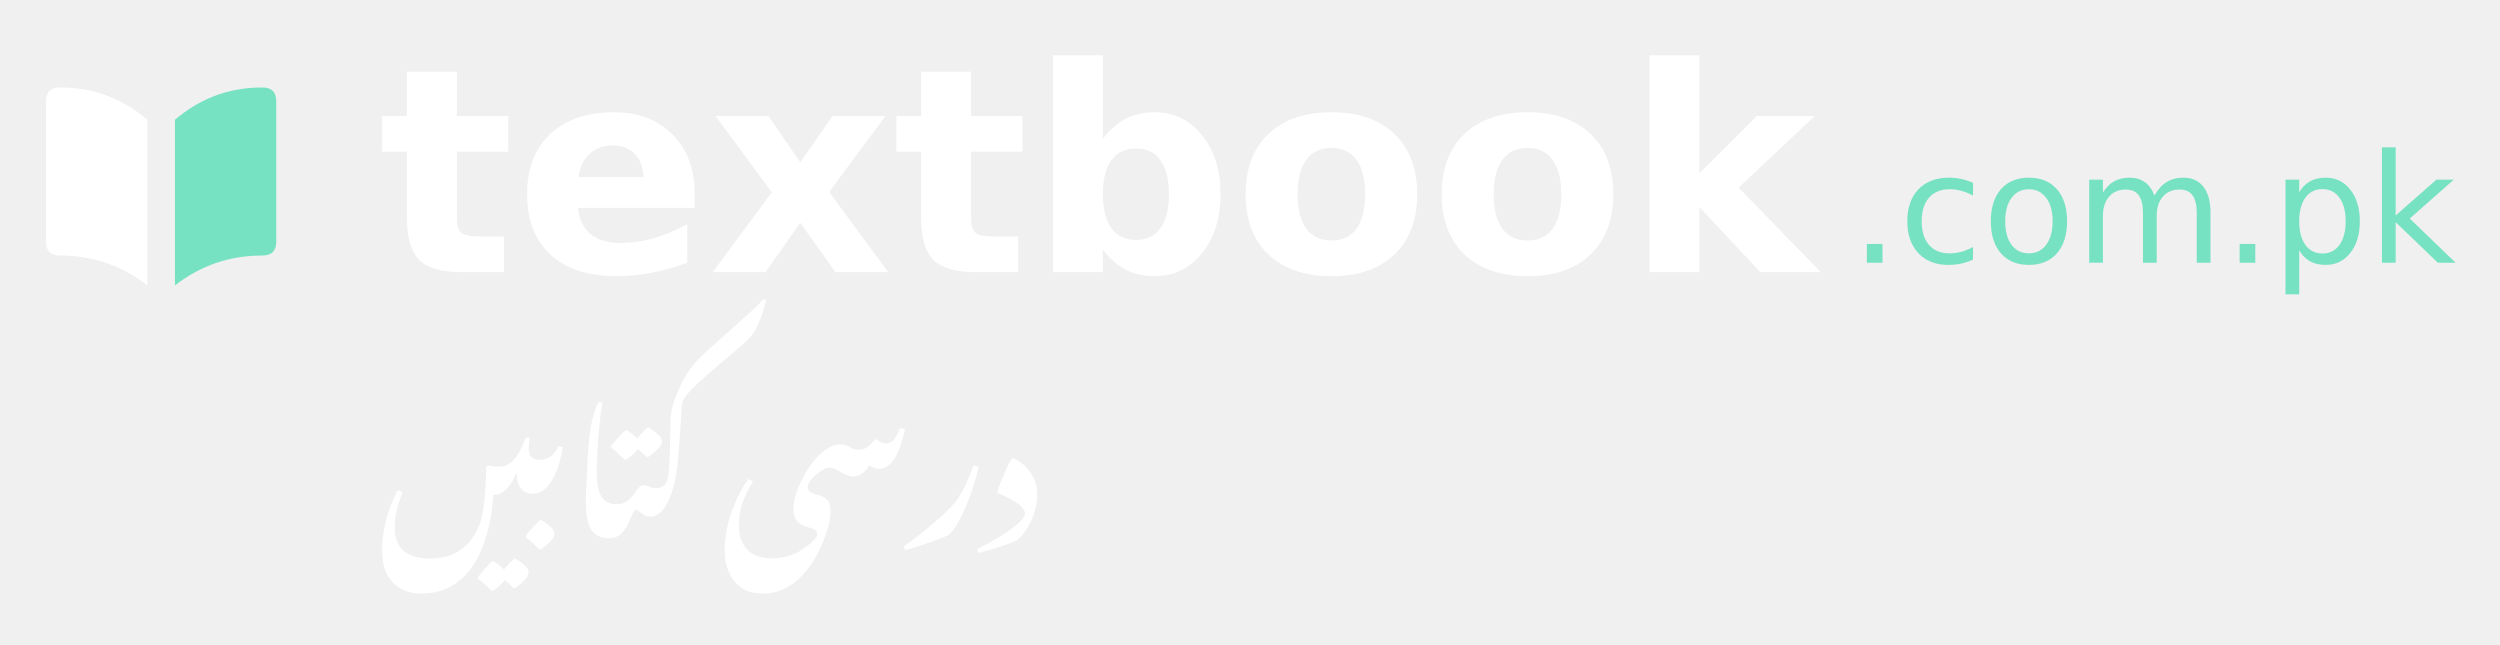
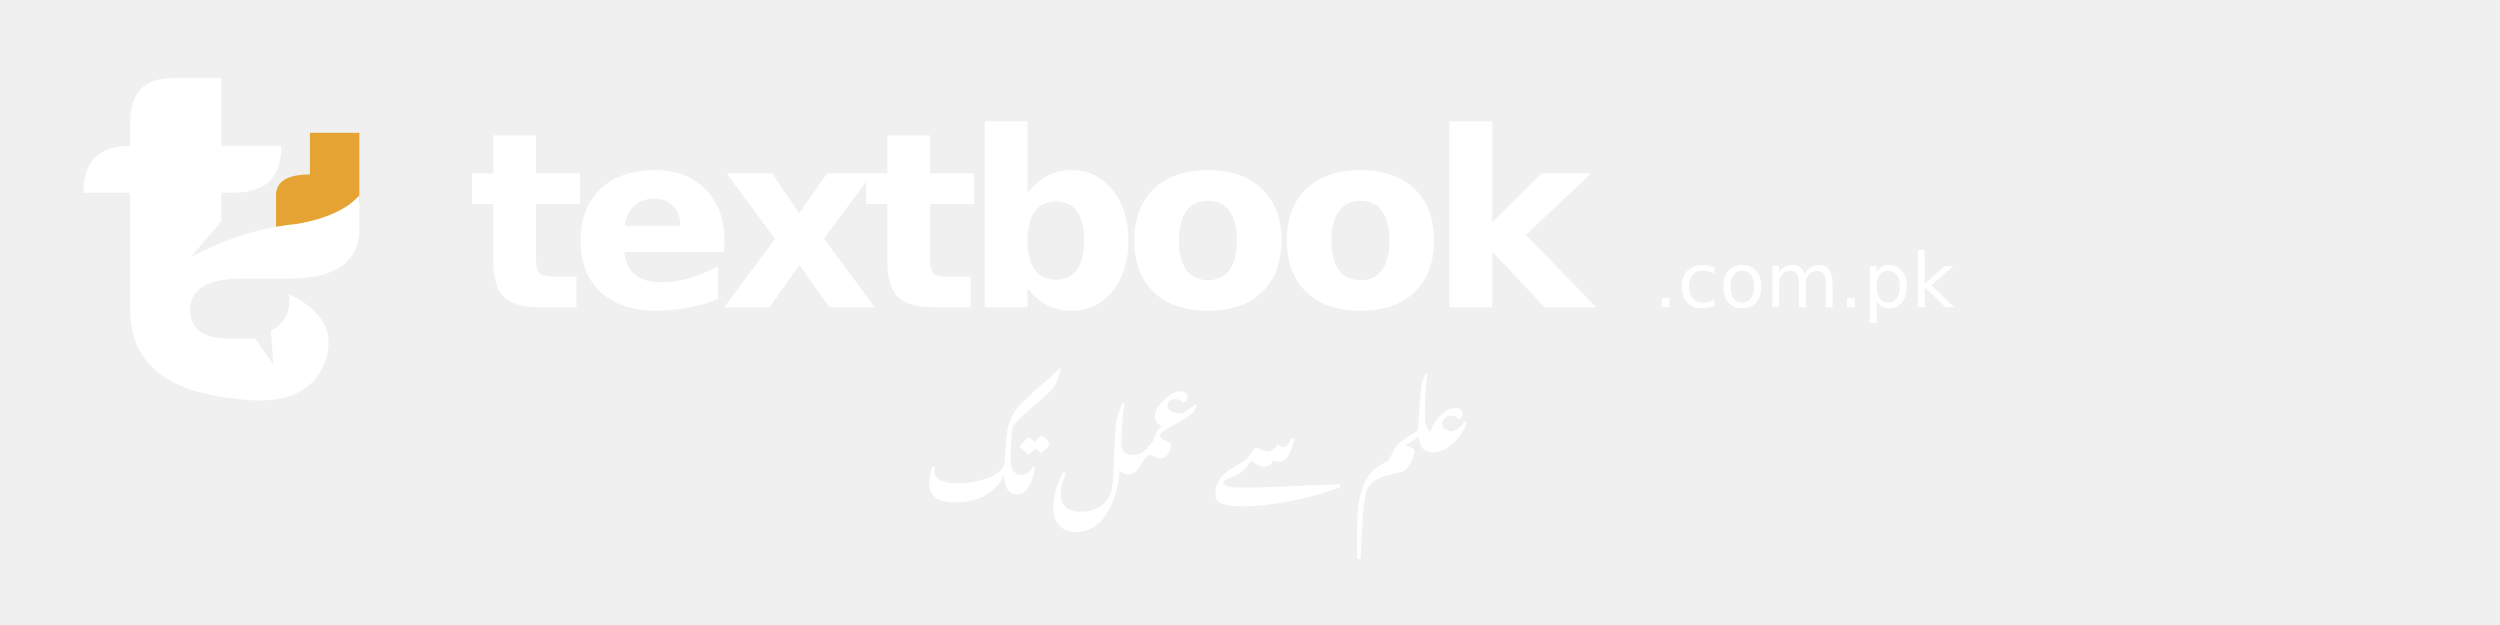
- <svg xmlns="http://www.w3.org/2000/svg" width="543" height="140" viewBox="0 0 543 140" role="img" aria-label="textbook.com.pk - درسی کتابیں">
-   <g transform="translate(3 9) scale(1)">
-     <path fill="#FFFFFF" d="M7 13Q7 10 10 10C18 10 24 12.8 29 17V53C23.5 48.7 17.2 46.5 10 46.5Q7 46.5 7 43.5Z" />
-     <path fill="#77E2C1" d="M35 17C40 12.8 46 10 54 10Q57 10 57 13V43.5Q57 46.5 54 46.5C46.8 46.5 40.5 48.7 35 53Z" />
+ <svg xmlns="http://www.w3.org/2000/svg" role="img" width="960" height="240" viewBox="0 0 960 240">
+   <g transform="translate(28 25)">
+     <path fill="#E5A333" d="M91 26 H110 V51 Q110 65 91 69 L78 71 V50 Q78 42 91 42Z" />
+     <path fill="#FFFFFF" d="M38 5 H57 V31 H80 Q80 49 62 49 H57 V60 L45 74 Q65 63 86 61 Q103 58 110 50 V64 Q109 82 83 82 H65 Q45 82 45 94 Q45 105 60 105 H70 L77 115 L76 102 Q84 98 83 88 Q104 98 96 116 Q88 132 62 128 Q22 124 22 94 V49 H4 Q4 31 22 31 V22 Q22 5 38 5Z" />
  </g>
-   <g fill="#FFFFFF" transform="translate(83 12) scale(1) translate(-20.8174 -42.8945)">
-     <path d="m 37.044,46.467 v 9.627 h 11.171 v 7.75 H 37.044 v 14.38 q 0,2.361 0.938,3.209 Q 38.921,82.25 41.706,82.25 h 5.57 V 90 h -9.294 q -6.418,0 -9.112,-2.664 -2.664,-2.694 -2.664,-9.112 V 63.844 h -5.389 v -7.75 h 5.389 V 46.467 Z M 88.69,72.956 v 3.088 H 63.352 q 0.394,3.814 2.755,5.722 2.361,1.907 6.6,1.907 3.421,0 6.993,-0.999 3.603,-1.029 7.387,-3.088 v 8.355 q -3.845,1.453 -7.689,2.18 -3.845,0.757 -7.689,0.757 -9.203,0 -14.319,-4.662 -5.086,-4.692 -5.086,-13.139 0,-8.295 4.995,-13.048 5.025,-4.753 13.805,-4.753 7.992,0 12.775,4.813 4.813,4.813 4.813,12.866 z M 77.55,69.354 q 0,-3.088 -1.816,-4.965 -1.786,-1.907 -4.692,-1.907 -3.148,0 -5.116,1.786 -1.968,1.756 -2.452,5.086 z M 105.462,72.653 93.231,56.094 h 11.474 l 6.933,10.051 7.023,-10.051 h 11.474 L 117.904,72.593 130.74,90 H 119.267 L 111.638,79.283 104.1,90 H 92.626 Z m 43.261,-26.187 v 9.627 h 11.171 v 7.75 h -11.171 v 14.38 q 0,2.361 0.938,3.209 0.938,0.817 3.724,0.817 h 5.57 V 90 h -9.294 q -6.418,0 -9.112,-2.664 -2.664,-2.694 -2.664,-9.112 V 63.844 h -5.389 v -7.75 h 5.389 v -9.627 z m 35.844,36.54 q 3.481,0 5.298,-2.543 1.847,-2.543 1.847,-7.387 0,-4.844 -1.847,-7.387 -1.816,-2.543 -5.298,-2.543 -3.481,0 -5.358,2.573 -1.847,2.543 -1.847,7.356 0,4.813 1.847,7.387 1.877,2.543 5.358,2.543 z m -7.205,-21.948 q 2.24,-2.967 4.965,-4.359 2.725,-1.423 6.267,-1.423 6.267,0 10.293,4.995 4.026,4.965 4.026,12.806 0,7.841 -4.026,12.836 -4.026,4.965 -10.293,4.965 -3.542,0 -6.267,-1.393 -2.725,-1.423 -4.965,-4.39 V 90 H 166.523 V 42.895 h 10.838 z m 49.679,1.968 q -3.603,0 -5.51,2.604 -1.877,2.573 -1.877,7.447 0,4.874 1.877,7.478 1.907,2.573 5.51,2.573 3.542,0 5.419,-2.573 1.877,-2.604 1.877,-7.478 0,-4.874 -1.877,-7.447 -1.877,-2.604 -5.419,-2.604 z m 0,-7.75 q 8.749,0 13.653,4.723 4.935,4.723 4.935,13.078 0,8.355 -4.935,13.078 -4.904,4.723 -13.653,4.723 -8.779,0 -13.744,-4.723 -4.935,-4.723 -4.935,-13.078 0,-8.355 4.935,-13.078 4.965,-4.723 13.744,-4.723 z m 42.595,7.75 q -3.603,0 -5.51,2.604 -1.877,2.573 -1.877,7.447 0,4.874 1.877,7.478 1.907,2.573 5.51,2.573 3.542,0 5.419,-2.573 1.877,-2.604 1.877,-7.478 0,-4.874 -1.877,-7.447 -1.877,-2.604 -5.419,-2.604 z m 0,-7.75 q 8.749,0 13.653,4.723 4.935,4.723 4.935,13.078 0,8.355 -4.935,13.078 -4.904,4.723 -13.653,4.723 -8.779,0 -13.744,-4.723 -4.935,-4.723 -4.935,-13.078 0,-8.355 4.935,-13.078 4.965,-4.723 13.744,-4.723 z m 26.459,-12.382 h 10.838 V 68.536 L 319.404,56.094 h 12.594 L 315.438,71.654 333.3,90 H 320.161 L 306.932,75.862 V 90 h -10.838 z" />
-   </g>
-   <g fill="#77E2C1" transform="translate(405.482 32) scale(1) translate(-23.5288 -129.928)">
-     <path d="m 23.529,150.907 h 3.4 V 155 H 23.529 Z M 46.587,137.646 v 2.771 q -1.257,-0.693 -2.53,-1.031 -1.257,-0.354 -2.546,-0.354 -2.884,0 -4.479,1.837 -1.595,1.821 -1.595,5.124 0,3.303 1.595,5.14 1.595,1.821 4.479,1.821 1.289,0 2.546,-0.338 1.273,-0.354 2.53,-1.047 v 2.739 q -1.241,0.58 -2.578,0.87 -1.321,0.29 -2.82,0.29 -4.077,0 -6.478,-2.562 -2.401,-2.562 -2.401,-6.913 0,-4.415 2.417,-6.945 2.433,-2.53 6.655,-2.53 1.37,0 2.675,0.29 1.305,0.274 2.53,0.838 z m 12.149,1.386 q -2.385,0 -3.771,1.869 -1.386,1.853 -1.386,5.092 0,3.239 1.37,5.108 1.386,1.853 3.787,1.853 2.369,0 3.754,-1.869 1.386,-1.869 1.386,-5.092 0,-3.207 -1.386,-5.076 -1.386,-1.885 -3.754,-1.885 z m 0,-2.514 q 3.867,0 6.075,2.514 2.208,2.514 2.208,6.961 0,4.431 -2.208,6.961 -2.208,2.514 -6.075,2.514 -3.883,0 -6.091,-2.514 -2.191,-2.53 -2.191,-6.961 0,-4.447 2.191,-6.961 2.208,-2.514 6.091,-2.514 z m 27.248,3.899 q 1.112,-1.998 2.659,-2.949 1.547,-0.951 3.642,-0.951 2.82,0 4.351,1.982 1.531,1.966 1.531,5.607 V 155 H 95.185 v -10.796 q 0,-2.594 -0.918,-3.851 -0.918,-1.257 -2.804,-1.257 -2.304,0 -3.642,1.531 -1.337,1.531 -1.337,4.173 V 155 h -2.981 v -10.796 q 0,-2.61 -0.918,-3.851 -0.918,-1.257 -2.836,-1.257 -2.272,0 -3.609,1.547 -1.337,1.531 -1.337,4.157 V 155 h -2.981 v -18.047 h 2.981 v 2.804 q 1.015,-1.66 2.433,-2.449 1.418,-0.79 3.368,-0.79 1.966,0 3.335,0.999 1.386,0.999 2.046,2.9 z m 18.514,10.49 h 3.4 V 155 h -3.4 z m 12.939,1.386 v 9.571 h -2.981 v -24.911 h 2.981 v 2.739 q 0.935,-1.611 2.353,-2.385 1.434,-0.79 3.416,-0.79 3.287,0 5.333,2.61 2.062,2.61 2.062,6.864 0,4.254 -2.062,6.864 -2.046,2.61 -5.333,2.61 -1.982,0 -3.416,-0.773 -1.418,-0.79 -2.353,-2.401 z m 10.087,-6.3 q 0,-3.271 -1.354,-5.124 -1.337,-1.869 -3.69,-1.869 -2.353,0 -3.706,1.869 -1.337,1.853 -1.337,5.124 0,3.271 1.337,5.14 1.354,1.853 3.706,1.853 2.353,0 3.69,-1.853 1.354,-1.869 1.354,-5.14 z m 7.879,-16.065 h 2.981 v 14.808 l 8.846,-7.783 h 3.787 l -9.571,8.443 9.974,9.604 h -3.867 l -9.168,-8.814 V 155 h -2.981 z" />
-   </g>
-   <g fill="#FFFFFF" transform="translate(83 65) scale(0.72) translate(-20.81 -162.91)">
-     <path d="m 200.63,239.455 -0.36,-1.125 q 6.975,-3.6 10.71,-6.39 3.78,-2.835 3.78,-4.545 0,-0.54 -0.765,-1.485 -0.765,-0.945 -2.61,-2.115 -1.845,-1.215 -5.04,-2.52 0.315,-1.125 0.855,-2.61 0.585,-1.53 1.26,-3.06 0.675,-1.575 1.305,-2.835 0.63,-1.26 1.08,-1.845 h 0.63 q 3.06,1.575 4.995,4.365 1.935,2.745 1.935,6.705 0,2.52 -0.72,4.86 -0.675,2.295 -1.755,4.185 -1.035,1.89 -2.16,3.15 -1.08,1.26 -1.935,1.665 -1.125,0.54 -4.185,1.575 -3.015,1.035 -7.02,2.025 z m -22.095,-0.855 -0.36,-1.125 q 1.215,-0.855 2.97,-2.205 1.8,-1.305 3.78,-2.925 2.025,-1.665 3.915,-3.33 1.935,-1.71 3.42,-3.285 1.53,-1.575 2.295,-2.79 0.81,-1.35 1.395,-2.385 0.585,-1.035 1.035,-2.025 0.495,-1.035 0.99,-2.295 0.54,-1.305 1.215,-3.105 l 1.62,0.225 q -0.54,2.43 -1.485,5.445 -0.9,2.97 -2.115,5.895 -1.17,2.925 -2.52,5.355 -1.35,2.385 -2.7,3.69 -0.36,0.315 -1.575,0.855 -1.215,0.54 -2.88,1.125 -1.62,0.585 -3.375,1.17 -1.755,0.585 -3.285,1.035 -1.485,0.45 -2.34,0.675 z m -30.195,-19.755 q -0.99,0 -0.99,-0.855 0,-0.36 0.495,-1.395 0.495,-1.08 1.395,-2.475 0.945,-1.44 2.16,-2.88 1.215,-1.44 2.61,-2.52 2.655,-2.025 5.22,-2.025 1.44,0 2.655,0.81 1.215,0.81 2.7,0.81 1.575,0 2.745,-0.9 1.215,-0.9 2.07,-2.16 l 0.675,-0.045 q 0.9,0.675 1.485,0.945 0.63,0.225 1.26,0.225 1.44,0 2.385,-1.17 0.99,-1.17 1.8,-3.375 l 1.575,0.18 q -1.485,6.525 -3.42,9.27 -1.935,2.745 -4.365,2.745 -0.855,0 -1.665,-0.27 -0.81,-0.315 -1.35,-0.675 -1.26,1.935 -2.52,2.61 -1.26,0.675 -2.43,0.675 -0.9,0 -1.845,-0.36 -0.9,-0.36 -1.89,-0.99 -1.98,-1.305 -3.33,-1.305 -0.945,0 -2.16,0.72 -1.17,0.675 -2.16,1.62 -0.99,0.9 -1.485,1.62 -0.765,1.17 -1.62,1.17 z m -12.825,32.85 q -3.735,0 -6.3,-1.755 -2.52,-1.755 -3.825,-4.725 -1.26,-2.97 -1.26,-6.57 0,-3.33 0.81,-7.065 0.855,-3.735 2.43,-7.425 1.62,-3.735 3.915,-7.02 l 1.395,0.72 q -1.935,3.195 -3.105,6.3 -1.125,3.105 -1.125,7.065 0,2.88 0.855,4.77 0.855,1.89 2.295,3.015 1.44,1.125 3.15,1.575 1.755,0.495 3.51,0.495 5.535,0 9.675,-2.925 4.14,-2.925 4.14,-4.5 0,-1.26 -2.52,-1.89 -2.295,-0.585 -3.51,-1.89 -1.17,-1.35 -1.17,-3.645 0,-1.35 0.36,-3.06 0.405,-1.71 1.035,-3.285 0.63,-1.62 1.305,-2.655 0.72,-1.08 1.395,-1.08 1.08,0 1.08,0.9 0,0.585 -0.45,1.215 -0.405,0.585 -0.405,1.35 0,1.53 2.43,2.16 1.8,0.45 2.745,1.035 0.945,0.585 1.305,1.575 0.36,0.99 0.36,2.655 0,2.025 -0.72,4.725 -0.72,2.655 -2.205,5.985 -1.8,4.005 -4.41,7.155 -2.565,3.195 -5.895,4.995 -3.285,1.8 -7.29,1.8 z m -33.75,-23.22 q -1.8,0 -1.8,-3.6 0,-1.98 0.585,-3.06 0.54,-1.08 1.305,-1.485 0.81,-0.405 1.44,-0.405 1.305,0 2.25,-0.675 0.99,-0.675 1.215,-1.575 0.27,-1.035 0.405,-1.755 0.135,-0.765 0.225,-1.845 0.09,-1.08 0.135,-3.015 l 0.135,-4.545 q 0.09,-3.42 0.135,-6.615 0.09,-3.24 0.765,-5.265 1.575,-4.68 3.42,-7.965 1.845,-3.285 4.5,-5.94 1.26,-1.26 3.195,-3.015 1.98,-1.755 4.545,-4.05 3.375,-3.015 5.22,-4.68 1.89,-1.665 2.79,-2.475 0.9,-0.855 1.305,-1.26 l 2.34,-2.34 0.765,0.27 q -0.225,1.125 -0.675,2.565 -0.405,1.395 -0.945,2.835 -0.54,1.44 -1.125,2.61 -0.54,1.17 -0.99,1.8 -0.45,0.585 -1.08,1.305 -0.585,0.675 -1.395,1.44 -1.17,1.125 -2.88,2.61 -1.71,1.44 -3.555,2.97 -1.8,1.53 -3.375,2.88 -3.195,2.745 -5.085,4.545 -1.845,1.755 -2.79,2.925 -0.9,1.17 -1.215,2.025 -0.315,0.81 -0.36,1.71 -0.225,4.05 -0.495,8.1 -0.27,4.05 -0.63,8.1 -0.225,2.88 -0.855,5.895 -0.63,2.97 -1.665,5.445 -1.035,2.475 -2.475,4.005 -1.44,1.53 -3.285,1.53 z M 89.3,235 q -0.855,0 -1.26,-0.675 -0.45,-0.72 -0.585,-1.755 -0.135,-1.08 -0.135,-2.115 0,-2.205 0.63,-3.42 0.585,-1.26 1.575,-1.755 0.99,-0.54 2.025,-0.54 1.845,0 3.06,-0.855 1.26,-0.9 2.25,-2.295 l 0.765,-1.08 q 0.54,-0.765 0.945,-1.125 0.45,-0.36 1.125,-0.36 0.855,0 1.8,0.45 0.945,0.45 1.8,0.45 1.8,0 1.8,3.6 0,2.475 -0.945,3.735 -0.9,1.215 -2.385,1.215 -1.035,0 -1.89,-0.45 -0.855,-0.495 -2.025,-1.44 -0.225,-0.18 -0.495,-0.18 -0.54,0 -1.71,2.835 -1.125,2.79 -2.61,4.275 -1.485,1.485 -3.735,1.485 z m 4.725,-23.67 q -1.08,-1.08 -1.755,-1.665 -0.675,-0.63 -1.17,-1.08 -0.54,-0.45 -1.215,-0.9 v -0.45 q 0.315,-0.495 0.9,-1.215 0.585,-0.72 1.305,-1.44 0.675,-0.765 1.26,-1.35 0.585,-0.585 0.855,-0.765 h 0.45 q 1.17,0.72 1.89,1.35 0.72,0.585 1.17,1.08 0.945,-1.125 1.845,-2.025 0.9,-0.945 1.305,-1.215 h 0.45 q 1.845,1.17 2.835,2.115 1.035,0.945 1.035,2.025 0,1.125 -1.305,2.385 -1.26,1.26 -2.835,2.34 h -0.36 q -0.945,-0.9 -1.575,-1.44 -0.585,-0.585 -1.125,-1.035 -0.99,1.53 -3.6,3.285 z M 89.3,235 q -3.69,0 -5.355,-2.475 -1.665,-2.52 -1.665,-8.235 0,-1.08 0,-2.16 0.045,-1.08 0.09,-2.43 0.09,-1.395 0.18,-3.285 0.09,-1.935 0.225,-4.68 0.18,-3.735 0.495,-6.75 0.315,-3.06 0.945,-5.76 0.675,-2.7 1.89,-5.4 l 1.17,0.315 q -0.225,1.035 -0.54,3.24 -0.27,2.205 -0.54,5.13 -0.27,2.88 -0.45,6.165 -0.18,3.285 -0.18,6.48 0,5.04 1.44,7.335 1.44,2.25 4.5,2.25 1.08,0 1.53,1.17 0.45,1.125 0.45,3.195 0,2.655 -1.035,4.275 -1.035,1.62 -3.15,1.62 z M 66.125,221.59 q -0.855,0 -1.44,-1.035 -0.585,-1.035 -0.585,-3.51 0,-2.52 1.08,-4.095 1.035,-1.62 3.15,-1.62 1.845,0 3.33,-0.99 1.485,-1.035 2.34,-3.105 l 1.26,0.27 q -0.36,2.79 -1.17,5.31 -0.765,2.52 -1.935,4.5 -1.125,1.98 -2.655,3.15 -1.53,1.125 -3.375,1.125 z m 2.16,16.83 q -1.125,-1.125 -1.8,-1.755 -0.675,-0.585 -1.17,-1.035 -0.495,-0.405 -1.17,-0.855 v -0.45 q 0.315,-0.495 0.9,-1.215 0.585,-0.72 1.305,-1.485 0.675,-0.72 1.26,-1.305 0.585,-0.585 0.855,-0.765 h 0.45 q 1.845,1.17 2.835,2.115 1.035,0.945 1.035,2.025 0,1.125 -1.305,2.385 -1.26,1.26 -2.835,2.34 z M 54.47,221.95 q -0.315,0 -0.945,-0.18 -0.675,-0.18 -0.675,-0.45 v -5.67 q 0,-0.945 0.72,-1.575 0.72,-0.675 2.43,-0.675 2.565,0 4.32,-1.845 1.8,-1.89 3.375,-5.85 0.135,-0.315 0.225,-0.585 0.135,-0.27 0.315,-0.54 l 1.125,0.225 q -0.18,1.215 -0.27,1.89 -0.045,0.63 -0.045,1.08 0,1.89 0.765,2.745 0.765,0.81 2.52,0.81 2.025,0 2.025,4.68 0,2.115 -0.72,3.375 -0.675,1.215 -1.665,1.71 -0.945,0.495 -1.845,0.495 -1.98,0 -3.33,-1.485 -1.35,-1.485 -1.35,-4.14 v -0.945 q -1.395,3.465 -3.195,5.175 -1.8,1.755 -3.78,1.755 z M 53.84,250.885 q -1.125,-1.125 -1.8,-1.755 -0.675,-0.585 -1.17,-1.035 -0.495,-0.405 -1.17,-0.855 v -0.45 q 0.315,-0.495 0.9,-1.215 0.585,-0.72 1.305,-1.485 0.675,-0.72 1.26,-1.305 0.585,-0.585 0.855,-0.765 h 0.45 q 1.17,0.72 1.89,1.305 0.72,0.63 1.17,1.125 0.945,-1.125 1.845,-2.07 0.9,-0.9 1.305,-1.17 h 0.45 q 1.845,1.17 2.835,2.115 1.035,0.945 1.035,2.025 0,1.125 -1.305,2.385 -1.26,1.26 -2.835,2.34 h -0.36 q -0.945,-0.9 -1.575,-1.485 -0.585,-0.54 -1.125,-0.99 -0.99,1.53 -3.6,3.285 z m -21.24,0.81 q -5.4,0 -8.595,-3.375 -3.195,-3.33 -3.195,-9.585 0,-4.23 1.08,-8.82 1.125,-4.59 3.6,-9.36 l 1.53,0.495 q -1.35,3.195 -1.89,5.85 -0.54,2.61 -0.54,4.725 0,3.42 1.305,5.49 1.305,2.115 3.69,3.06 2.43,0.945 5.625,0.945 4.05,0 7.02,-1.35 2.97,-1.35 4.95,-3.735 2.025,-2.385 3.105,-5.445 1.71,-4.95 1.935,-17.28 l 1.035,-0.27 q 1.215,0.36 2.745,0.36 0.99,0 1.395,1.035 0.405,0.99 0.405,2.565 0,2.34 -0.855,3.645 -0.81,1.305 -2.25,1.305 h -0.36 q -0.18,3.375 -0.81,6.93 -0.63,3.555 -1.755,6.93 -1.125,3.42 -2.835,6.3 -1.665,2.925 -4.05,5.04 -2.475,2.205 -5.535,3.375 -3.06,1.17 -6.75,1.17 z" />
-   </g>
+   <path d="M 205.841,51.998 V 66.594 h 16.937 v 11.75 h -16.937 v 21.802 q 0,3.58 1.423,4.865 1.423,1.239 5.646,1.239 h 8.445 V 118 h -14.091 q -9.73,0 -13.815,-4.039 -4.039,-4.085 -4.039,-13.815 V 78.344 h -8.17 v -11.75 h 8.17 V 51.998 Z m 72.303,40.161 v 4.682 h -38.417 q 0.597,5.783 4.177,8.675 3.58,2.892 10.006,2.892 5.187,0 10.603,-1.515 5.462,-1.561 11.199,-4.682 v 12.668 q -5.829,2.203 -11.658,3.305 -5.829,1.147 -11.658,1.147 -13.953,0 -21.71,-7.068 -7.711,-7.114 -7.711,-19.92 0,-12.576 7.573,-19.782 7.619,-7.206 20.93,-7.206 12.117,0 19.369,7.298 7.298,7.298 7.298,19.507 z m -16.891,-5.462 q 0,-4.682 -2.754,-7.527 -2.708,-2.892 -7.114,-2.892 -4.773,0 -7.757,2.708 -2.983,2.662 -3.718,7.711 z m 36.318,5.003 -18.543,-25.106 h 17.396 l 10.511,15.238 10.648,-15.238 h 17.396 L 316.436,91.608 335.896,118 h -17.395 L 306.935,101.752 295.506,118 H 278.11 Z M 357.16,51.998 V 66.594 h 16.937 v 11.75 h -16.937 v 21.802 q 0,3.58 1.423,4.865 1.423,1.239 5.646,1.239 h 8.445 V 118 h -14.091 q -9.73,0 -13.815,-4.039 -4.039,-4.085 -4.039,-13.815 V 78.344 h -8.17 v -11.75 h 8.17 V 51.998 Z m 48.344,55.399 q 5.278,0 8.032,-3.855 2.8,-3.855 2.8,-11.199 0,-7.344 -2.8,-11.199 -2.754,-3.855 -8.032,-3.855 -5.278,0 -8.124,3.901 -2.8,3.855 -2.8,11.153 0,7.298 2.8,11.199 2.846,3.855 8.124,3.855 z M 394.58,74.121 q 3.396,-4.498 7.527,-6.609 4.131,-2.157 9.501,-2.157 9.501,0 15.605,7.573 6.104,7.527 6.104,19.415 0,11.888 -6.104,19.461 -6.104,7.527 -15.605,7.527 -5.37,0 -9.501,-2.111 -4.131,-2.157 -7.527,-6.655 V 118 H 378.148 V 46.582 h 16.432 z m 69.319,2.983 q -5.462,0 -8.354,3.947 -2.846,3.901 -2.846,11.291 0,7.39 2.846,11.337 2.892,3.901 8.354,3.901 5.37,0 8.216,-3.901 2.846,-3.947 2.846,-11.337 0,-7.39 -2.846,-11.291 -2.846,-3.947 -8.216,-3.947 z m 0,-11.75 q 13.265,0 20.7,7.16 7.481,7.16 7.481,19.828 0,12.668 -7.481,19.828 -7.436,7.16 -20.7,7.16 -13.311,0 -20.838,-7.16 -7.481,-7.16 -7.481,-19.828 0,-12.668 7.481,-19.828 7.527,-7.16 20.838,-7.16 z m 58.579,11.75 q -5.462,0 -8.354,3.947 -2.846,3.901 -2.846,11.291 0,7.39 2.846,11.337 2.892,3.901 8.354,3.901 5.37,0 8.216,-3.901 2.846,-3.947 2.846,-11.337 0,-7.39 -2.846,-11.291 -2.846,-3.947 -8.216,-3.947 z m 0,-11.75 q 13.265,0 20.7,7.16 7.481,7.16 7.481,19.828 0,12.668 -7.481,19.828 -7.436,7.16 -20.7,7.16 -13.311,0 -20.838,-7.16 -7.481,-7.16 -7.481,-19.828 0,-12.668 7.481,-19.828 7.527,-7.16 20.838,-7.16 z m 34.115,-18.772 h 16.432 V 85.458 L 591.936,66.594 H 611.029 L 585.923,90.186 613.003,118 H 593.083 L 573.025,96.565 V 118 h -16.432 z" style="font-weight:bold;font-size:94px;font-family:'DejaVu Sans';letter-spacing:-6;fill:#ffffff" aria-label="textbook" />
+   <path d="m 638.101,114.403 h 2.988 V 118 h -2.988 z m 20.263,-11.654 v 2.436 q -1.104,-0.609 -2.223,-0.906 -1.104,-0.312 -2.237,-0.312 -2.535,0 -3.937,1.614 -1.402,1.6 -1.402,4.503 0,2.903 1.402,4.517 1.402,1.6 3.937,1.6 1.133,0 2.237,-0.297 1.119,-0.312 2.223,-0.92 v 2.407 q -1.09,0.51 -2.266,0.765 -1.161,0.255 -2.478,0.255 -3.583,0 -5.692,-2.251 -2.11,-2.251 -2.11,-6.075 0,-3.88 2.124,-6.103 2.138,-2.223 5.848,-2.223 1.204,0 2.351,0.255 1.147,0.241 2.223,0.736 z m 10.677,1.218 q -2.096,0 -3.313,1.643 -1.218,1.628 -1.218,4.475 0,2.846 1.204,4.489 1.218,1.628 3.328,1.628 2.082,0 3.299,-1.643 1.218,-1.643 1.218,-4.475 0,-2.818 -1.218,-4.46 -1.218,-1.657 -3.299,-1.657 z m 0,-2.209 q 3.398,0 5.338,2.209 1.94,2.209 1.94,6.117 0,3.894 -1.94,6.117 -1.94,2.209 -5.338,2.209 -3.413,0 -5.353,-2.209 -1.926,-2.223 -1.926,-6.117 0,-3.908 1.926,-6.117 1.94,-2.209 5.353,-2.209 z m 23.945,3.427 q 0.977,-1.756 2.336,-2.591 1.359,-0.835 3.2,-0.835 2.478,0 3.823,1.742 1.345,1.728 1.345,4.928 V 118 h -2.62 v -9.487 q 0,-2.28 -0.807,-3.384 -0.807,-1.104 -2.464,-1.104 -2.025,0 -3.2,1.345 -1.175,1.345 -1.175,3.667 V 118 h -2.62 v -9.487 q 0,-2.294 -0.807,-3.384 -0.807,-1.104 -2.492,-1.104 -1.997,0 -3.172,1.359 -1.175,1.345 -1.175,3.653 V 118 h -2.62 v -15.859 h 2.62 v 2.464 q 0.892,-1.458 2.138,-2.152 1.246,-0.694 2.959,-0.694 1.728,0 2.931,0.878 1.218,0.878 1.798,2.549 z m 16.27,9.218 h 2.988 V 118 h -2.988 z m 11.371,1.218 v 8.411 h -2.62 v -21.892 h 2.62 v 2.407 q 0.821,-1.416 2.067,-2.096 1.26,-0.694 3.002,-0.694 2.889,0 4.687,2.294 1.812,2.294 1.812,6.032 0,3.738 -1.812,6.032 -1.798,2.294 -4.687,2.294 -1.742,0 -3.002,-0.68 -1.246,-0.694 -2.067,-2.11 z m 8.864,-5.537 q 0,-2.875 -1.189,-4.503 -1.175,-1.643 -3.243,-1.643 -2.067,0 -3.257,1.643 -1.175,1.628 -1.175,4.503 0,2.875 1.175,4.517 1.189,1.628 3.257,1.628 2.067,0 3.243,-1.628 1.189,-1.643 1.189,-4.517 z m 6.924,-14.118 h 2.62 v 13.013 l 7.774,-6.839 h 3.328 l -8.411,7.42 8.765,8.439 h -3.398 l -8.057,-7.746 V 118 h -2.62 z" style="font-size:29px;font-family:'DejaVu Sans';fill:#ffffff" aria-label=".com.pk" />
+   <path d="m 549.842,173.718 q -0.693,0 -1.089,-0.726 -0.396,-0.726 -0.396,-2.706 0,-2.112 0.858,-2.904 0,-3.597 3.366,-7.161 3.366,-3.564 6.369,-3.564 1.056,0 1.848,0.528 0.825,0.495 0.825,1.518 0,0.66 -0.297,1.254 -0.264,0.594 -0.891,1.023 h -0.264 q -0.594,-0.594 -1.254,-0.957 -0.66,-0.363 -1.518,-0.363 -1.254,0 -2.079,0.495 -0.792,0.495 -1.188,1.221 -0.396,0.693 -0.396,1.32 0,1.32 1.155,2.079 1.155,0.759 2.673,0.759 1.815,-0.429 3.003,-1.518 1.155,-1.056 1.848,-2.145 l 0.792,0.429 q -0.726,2.178 -2.013,4.224 -1.287,2.013 -3.036,3.663 -1.716,1.617 -3.828,2.574 -2.112,0.957 -4.488,0.957 z m -14.388,0.33 q -0.396,0 -0.396,-0.561 0,-0.693 0.528,-1.485 0.561,-0.792 1.419,-1.617 0.858,-0.825 1.815,-1.518 0.99,-0.693 1.848,-1.188 1.815,-1.023 2.64,-1.584 0.858,-0.561 1.122,-1.188 0.165,-0.33 0.165,-0.66 0.033,-0.363 0.066,-1.122 0,-0.528 0.033,-1.188 0.033,-0.693 0.099,-1.848 0.099,-1.188 0.231,-3.102 0.132,-1.914 0.363,-4.884 0.132,-1.65 0.33,-3.003 0.198,-1.353 0.561,-2.673 0.396,-1.32 0.99,-2.904 l 0.858,0.198 q -0.396,2.178 -0.693,6.237 -0.297,4.026 -0.297,9.471 0,1.98 0.33,3.531 0.363,1.518 1.287,2.376 0.957,0.858 2.706,0.858 0.858,0 1.155,0.726 0.297,0.726 0.297,2.145 0,2.409 -0.957,3.531 -0.924,1.122 -2.112,1.122 -2.31,0 -3.597,-1.617 -1.287,-1.65 -1.518,-4.752 -1.155,1.551 -4.29,3.069 -3.135,1.518 -3.696,2.574 -0.561,1.056 -1.287,1.056 z m -14.223,40.524 q -0.033,-1.056 -0.066,-1.947 -0.033,-0.891 -0.066,-1.881 0,-0.957 0,-2.277 0,-1.287 0,-3.102 0,-11.022 1.32,-15.576 1.353,-4.653 3.498,-7.623 2.178,-3.036 7.425,-5.247 0.165,-0.462 0.396,-1.023 0.264,-0.561 0.693,-1.518 0.825,-1.782 1.518,-2.706 0.726,-0.957 1.848,-0.957 0.561,0 1.452,0.165 0.891,0.165 1.782,0.495 0.891,0.297 1.485,0.792 0.627,0.495 0.627,1.188 0,1.518 -1.617,4.62 -1.617,3.102 -3.498,3.399 -0.957,0.132 -2.31,0.429 -1.32,0.297 -3.069,0.759 -3.498,0.924 -5.643,2.739 -2.145,1.815 -2.739,4.95 -0.297,1.584 -0.528,3.432 -0.231,1.881 -0.363,4.026 l -0.759,13.563 q -0.033,1.023 -0.099,1.815 -0.066,0.825 -0.132,1.485 z m -35.739,-35.343 q -1.947,0 -3.168,-1.056 -1.221,-1.023 -1.65,-1.023 -0.462,0 -1.122,0.858 -0.693,0.891 -1.485,0.891 -0.594,0 -0.594,-0.66 0,-0.33 0.462,-0.924 0.429,-0.594 1.353,-1.716 0.759,-0.957 1.287,-1.65 0.528,-0.693 0.759,-1.122 0.495,-0.858 1.353,-0.858 0.66,0 1.683,0.693 1.056,0.693 2.244,0.693 0.957,0 1.848,-0.495 0.924,-0.495 1.881,-2.013 l 0.462,-0.099 q 0.66,0.495 1.089,0.693 0.462,0.198 0.957,0.198 1.056,0 1.782,-0.924 0.759,-0.957 1.287,-2.508 l 1.155,0.198 q -0.924,4.191 -2.31,6.534 -1.353,2.343 -3.399,2.343 -1.287,0 -2.244,-0.594 -0.693,1.122 -1.584,1.815 -0.891,0.726 -2.046,0.726 z M 477.375,194.475 q -5.082,0 -7.854,-0.924 -2.838,-0.957 -2.838,-3.729 0,-1.98 0.561,-3.696 0.594,-1.749 2.244,-3.564 0.594,-0.66 1.386,-1.254 0.792,-0.627 2.178,-1.452 1.386,-0.858 3.696,-2.211 0.825,-0.462 1.353,-0.858 0.528,-0.429 0.792,-0.759 0.561,-0.66 0.825,-0.66 0.429,0 0.429,0.594 0,1.155 -0.825,2.508 -0.825,1.32 -2.277,2.508 -1.419,1.188 -3.3,1.947 -2.079,0.825 -3.069,1.419 -0.99,0.561 -0.99,1.089 0,0.726 1.848,1.287 1.881,0.528 6.237,0.528 3.135,0 8.58,-0.165 5.478,-0.198 14.124,-0.594 2.376,-0.132 4.917,-0.198 2.541,-0.099 4.917,-0.165 2.376,-0.099 4.224,-0.099 l 0.099,1.122 q -3.267,1.221 -7.062,2.343 -3.762,1.089 -7.755,2.013 -3.96,0.924 -7.92,1.584 -3.96,0.66 -7.656,1.023 -3.696,0.363 -6.864,0.363 z m -29.7,-22.308 q -1.155,0 -2.277,-0.231 -1.122,-0.231 -1.848,-0.759 -0.726,-0.528 -0.726,-1.386 0,-0.627 0.33,-1.683 0.297,-1.056 1.023,-2.277 0.726,-1.221 1.98,-2.31 -1.518,-0.561 -2.112,-1.452 -0.594,-0.891 -0.594,-2.244 0,-2.64 3.432,-6.138 3.432,-3.465 6.369,-3.465 1.056,0 1.881,0.528 0.858,0.495 0.858,1.518 0,0.924 -0.462,1.518 -0.429,0.561 -1.089,0.825 h -0.231 q -0.825,-0.825 -1.518,-1.089 -0.693,-0.297 -1.287,-0.297 -1.221,0 -2.178,0.66 -0.924,0.66 -0.924,1.815 0,0.792 0.462,1.353 0.495,0.561 1.221,0.957 0.726,0.363 1.485,0.561 0.792,0.165 1.386,0.165 0.363,0 0.693,-0.033 0.33,-0.033 0.66,-0.198 0.759,-0.396 1.254,-0.693 0.495,-0.33 0.99,-0.693 0.495,-0.363 1.155,-0.825 l 1.518,-1.056 0.462,0.363 q -0.396,1.221 -0.858,1.98 -0.462,0.726 -1.485,1.65 -0.297,0.264 -1.848,1.287 -1.518,0.99 -4.158,2.442 l -2.508,1.386 q -1.32,0.726 -2.31,1.485 -0.957,0.759 -0.957,1.551 0,0.924 2.112,1.749 2.079,0.825 2.079,2.211 0,0.429 -0.627,0.627 -0.594,0.198 -1.353,0.198 z m -14.553,10.032 q -0.627,0 -1.056,-0.759 -0.429,-0.759 -0.429,-2.574 0,-2.145 0.858,-3.168 0.858,-1.023 2.244,-1.023 2.145,0 3.564,-0.759 1.419,-0.759 2.409,-2.013 l 0.396,-0.495 q 1.122,-1.419 2.013,-1.98 0.924,-0.561 1.782,-0.561 0.891,0 1.98,0.33 1.122,0.33 1.947,0.891 0.825,0.528 0.825,1.254 0,0.693 -0.33,1.518 -0.33,0.825 -0.891,1.584 -0.561,0.759 -1.254,1.254 -0.693,0.462 -1.386,0.462 -0.429,0 -0.957,-0.198 -0.495,-0.198 -1.122,-0.528 -1.221,-0.693 -2.112,-0.693 -0.792,0 -1.32,0.561 -0.528,0.561 -1.386,2.013 l -0.627,1.056 q -1.221,2.013 -2.376,2.937 -1.122,0.891 -2.772,0.891 z M 413.355,204.243 q -2.64,0 -4.356,-0.825 -1.716,-0.792 -2.706,-2.112 -0.99,-1.32 -1.419,-2.97 -0.396,-1.617 -0.396,-3.234 0,-3.564 0.99,-7.029 1.023,-3.498 2.739,-6.699 l 1.089,0.396 q -0.825,1.881 -1.386,3.894 -0.528,1.98 -0.528,4.125 0,2.607 1.023,4.059 1.056,1.485 2.805,2.046 1.749,0.594 3.795,0.594 3.003,0 5.148,-0.858 2.178,-0.858 3.564,-2.145 1.386,-1.287 2.112,-2.541 1.419,-2.475 1.683,-8.679 0.264,-5.775 0.396,-9.339 0.165,-3.597 0.231,-5.346 0.099,-1.782 0.132,-2.079 l 0.198,-2.343 q 0.099,-1.155 0.594,-3.069 0.528,-1.914 1.881,-5.247 l 0.891,0.198 q -0.198,0.957 -0.429,2.442 -0.198,1.485 -0.396,3.795 -0.165,2.277 -0.297,5.742 -0.033,0.726 -0.099,1.419 -0.033,0.693 -0.033,1.452 0,2.475 1.056,3.63 1.056,1.155 3.102,1.155 0.792,0 1.122,0.858 0.33,0.825 0.33,2.343 0,1.914 -0.759,3.135 -0.759,1.188 -2.31,1.188 -2.145,0 -3.135,-1.749 l -0.033,0.363 q -0.429,4.785 -1.683,9.042 -1.221,4.224 -3.3,7.458 -2.079,3.267 -4.983,5.082 -2.871,1.848 -6.633,1.848 z m -22.605,-14.388 q -0.627,0 -1.056,-0.759 -0.429,-0.759 -0.429,-2.574 0,-1.848 0.792,-3.003 0.759,-1.188 2.31,-1.188 1.353,0 2.442,-0.726 1.089,-0.759 1.716,-2.277 l 0.924,0.198 q -0.264,2.046 -0.858,3.894 -0.561,1.848 -1.419,3.3 -0.825,1.452 -1.947,2.31 -1.122,0.825 -2.475,0.825 z m 3.927,-15.378 q -0.792,-0.792 -1.287,-1.221 -0.495,-0.462 -0.858,-0.792 -0.396,-0.33 -0.891,-0.66 v -0.33 q 0.231,-0.363 0.66,-0.891 0.429,-0.528 0.957,-1.056 0.495,-0.561 0.924,-0.99 0.429,-0.429 0.627,-0.561 h 0.33 q 0.858,0.528 1.386,0.99 0.528,0.429 0.858,0.792 0.693,-0.825 1.353,-1.485 0.66,-0.693 0.957,-0.891 h 0.33 q 1.353,0.858 2.079,1.551 0.759,0.693 0.759,1.485 0,0.825 -0.957,1.749 -0.924,0.924 -2.079,1.716 h -0.264 q -0.693,-0.66 -1.155,-1.056 -0.429,-0.429 -0.825,-0.759 -0.726,1.122 -2.64,2.409 z M 366.627,192.891 q -1.881,0 -3.663,-0.33 -1.749,-0.33 -3.135,-1.122 -1.353,-0.825 -2.178,-2.244 -0.792,-1.452 -0.792,-3.663 0,-1.32 0.264,-3.003 0.264,-1.683 0.792,-3.333 l 1.155,0.165 q -0.033,0.297 -0.099,0.627 -0.033,0.297 -0.033,0.957 0,2.376 2.145,3.498 2.178,1.122 6.765,1.122 6.237,0 11.781,-2.145 2.739,-1.056 4.323,-2.574 1.617,-1.551 1.749,-3.432 l 0.33,-4.356 q 0.198,-2.64 0.363,-4.521 0.198,-1.881 0.462,-3.333 0.264,-1.452 0.726,-2.706 l 0.462,-1.254 q 0.627,-1.683 1.452,-3.036 0.858,-1.353 2.079,-2.673 1.221,-1.32 2.97,-2.904 1.353,-1.221 2.079,-1.881 0.759,-0.693 1.155,-1.023 0.396,-0.363 0.66,-0.594 1.914,-1.683 3.069,-2.706 1.155,-1.023 1.947,-1.749 0.792,-0.726 1.584,-1.518 l 1.716,-1.716 0.561,0.198 q -0.132,0.66 -0.429,1.716 -0.297,1.023 -0.693,2.145 -0.396,1.089 -0.858,2.046 -0.462,0.957 -0.924,1.485 -1.188,1.32 -2.607,2.607 -1.386,1.287 -2.838,2.541 -1.221,1.023 -2.508,2.145 -1.287,1.122 -2.706,2.376 -1.419,1.221 -2.376,2.145 -0.957,0.924 -1.419,1.518 -0.594,0.759 -0.891,1.353 -0.264,0.561 -0.396,1.419 -0.099,0.858 -0.231,2.508 l -0.198,2.871 q -0.066,1.122 -0.132,2.508 -0.066,1.386 -0.066,2.541 0,1.98 0.33,3.531 0.363,1.518 1.287,2.376 0.957,0.858 2.706,0.858 0.858,0 1.155,0.726 0.297,0.726 0.297,2.145 0,2.409 -0.957,3.531 -0.924,1.122 -2.112,1.122 -2.607,0 -3.828,-1.881 -1.188,-1.848 -1.254,-5.676 -2.277,5.016 -7.161,7.821 -4.884,2.772 -11.88,2.772 z" style="font-size:33px;font-family:'Noto Nastaliq Urdu';direction:rtl;text-anchor:middle;fill:#ffffff" aria-label="علم سے عمل تک" />
</svg>
